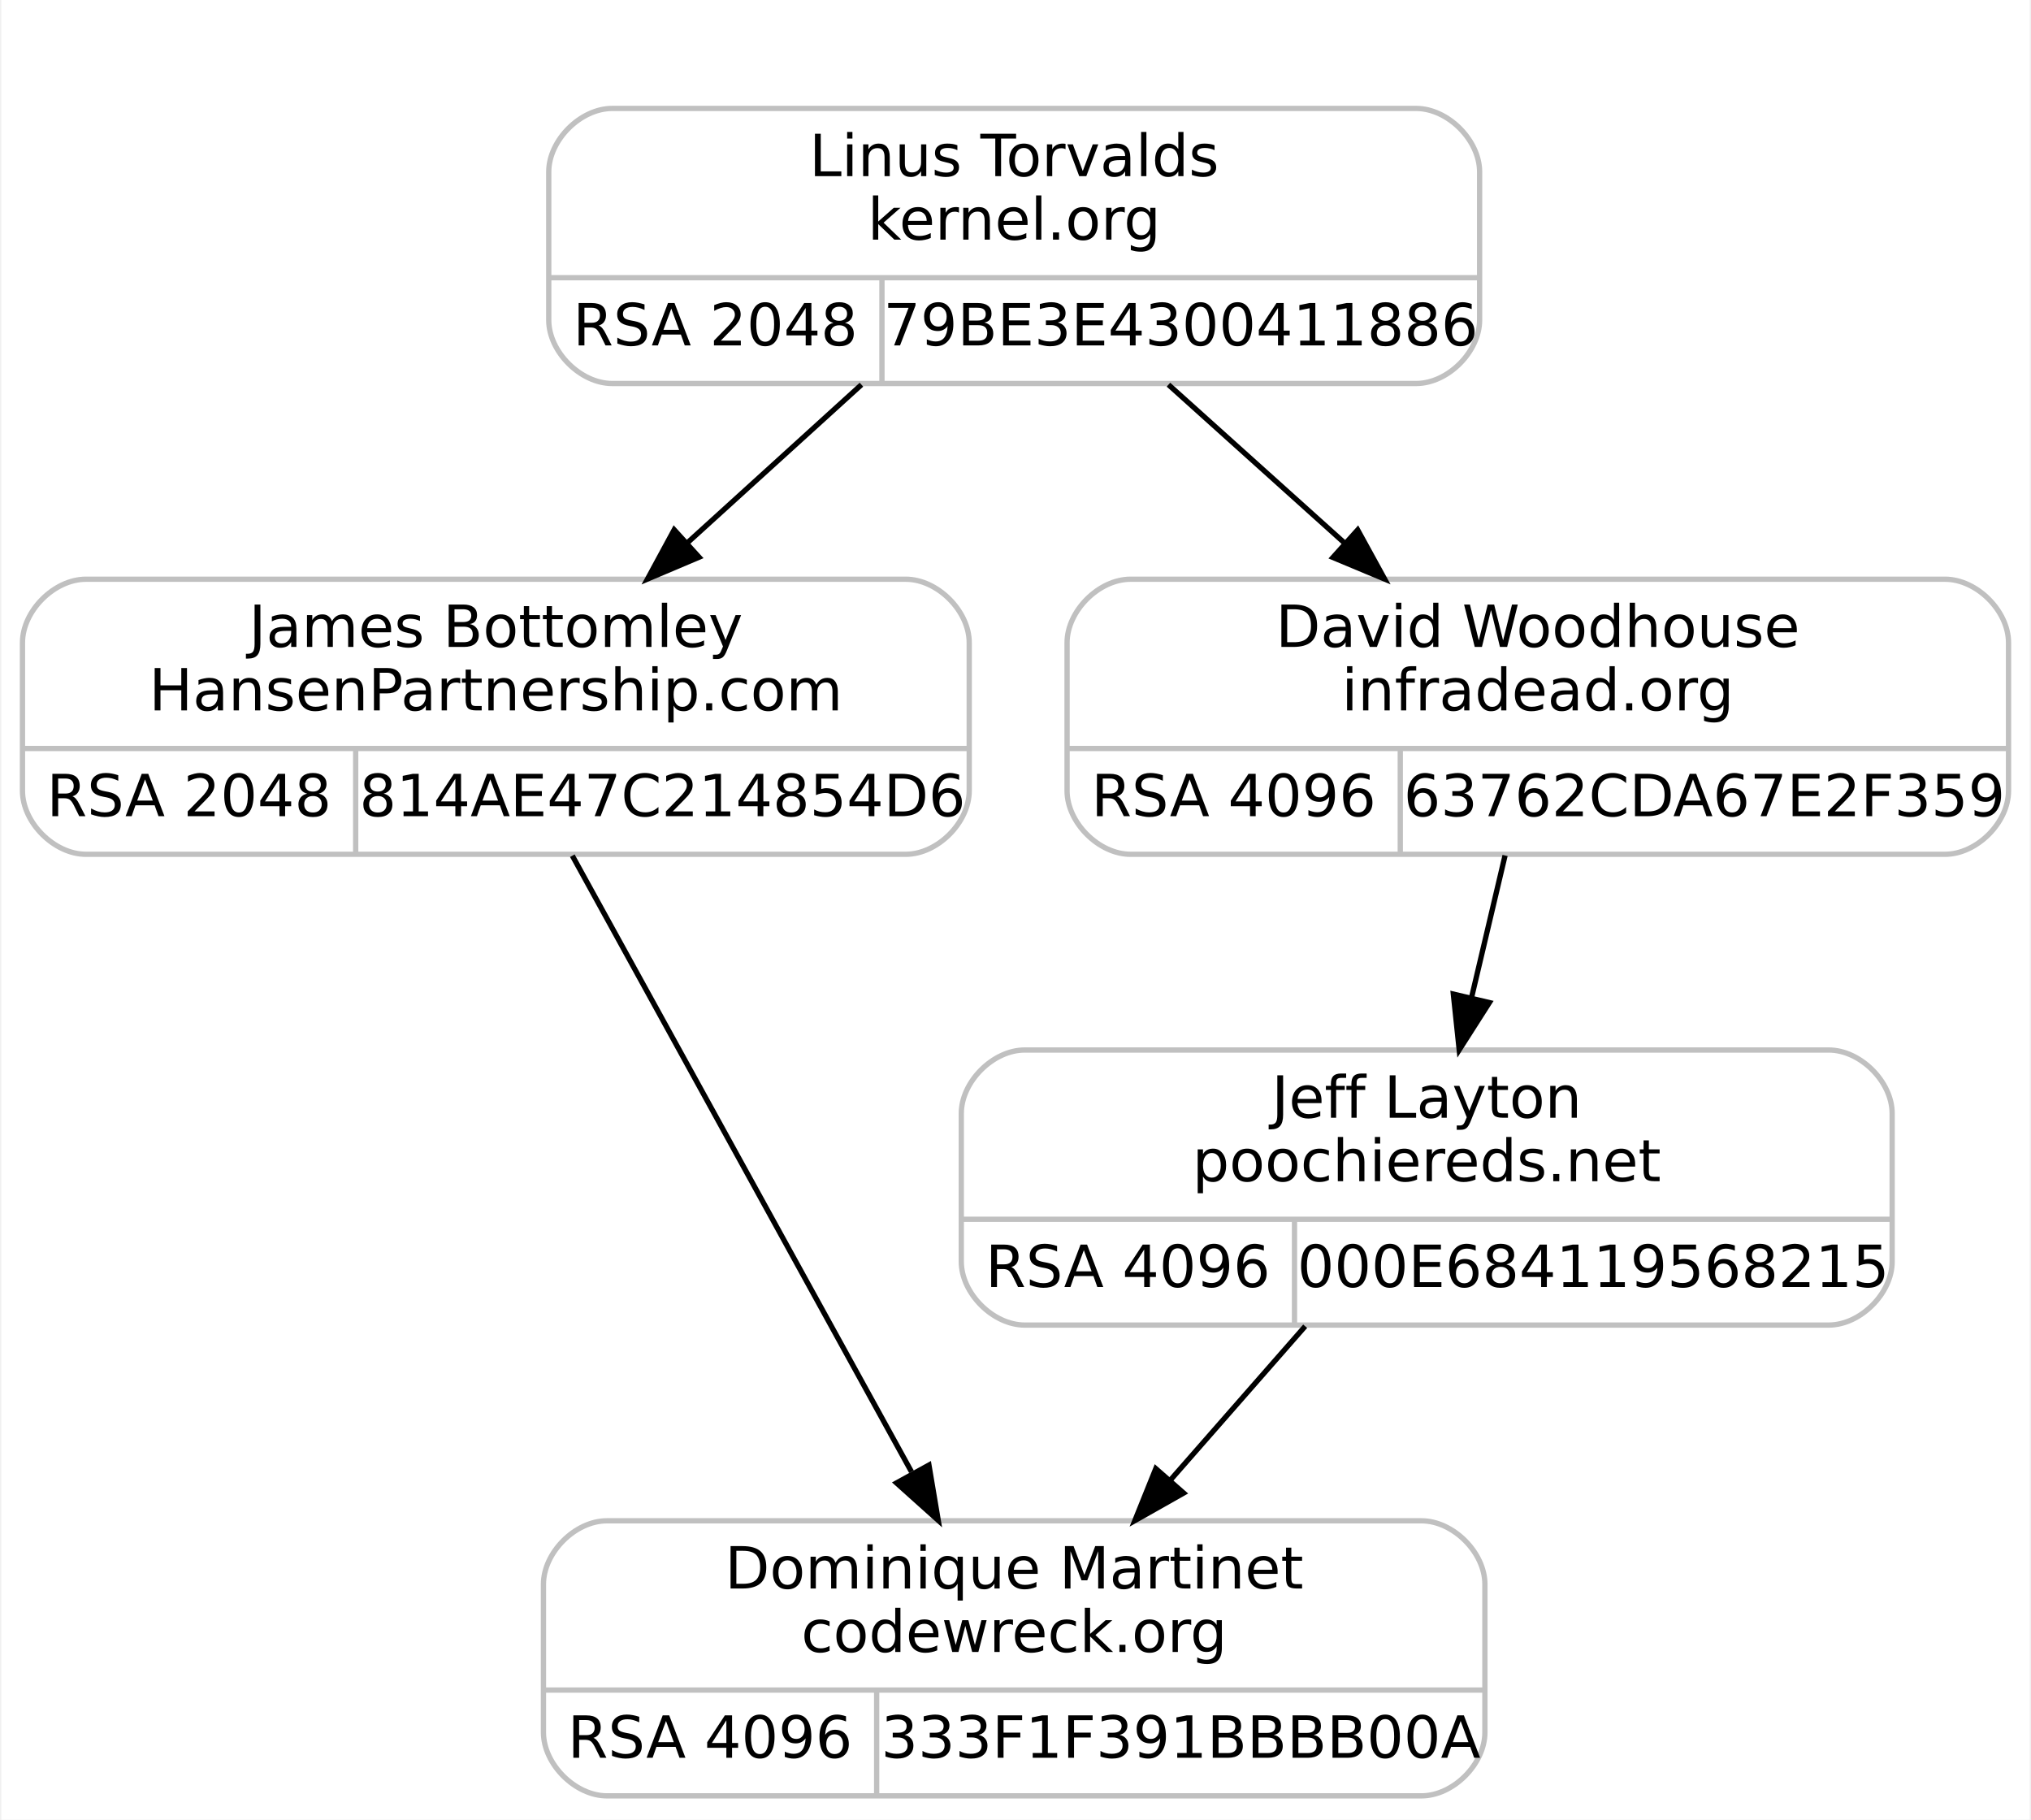
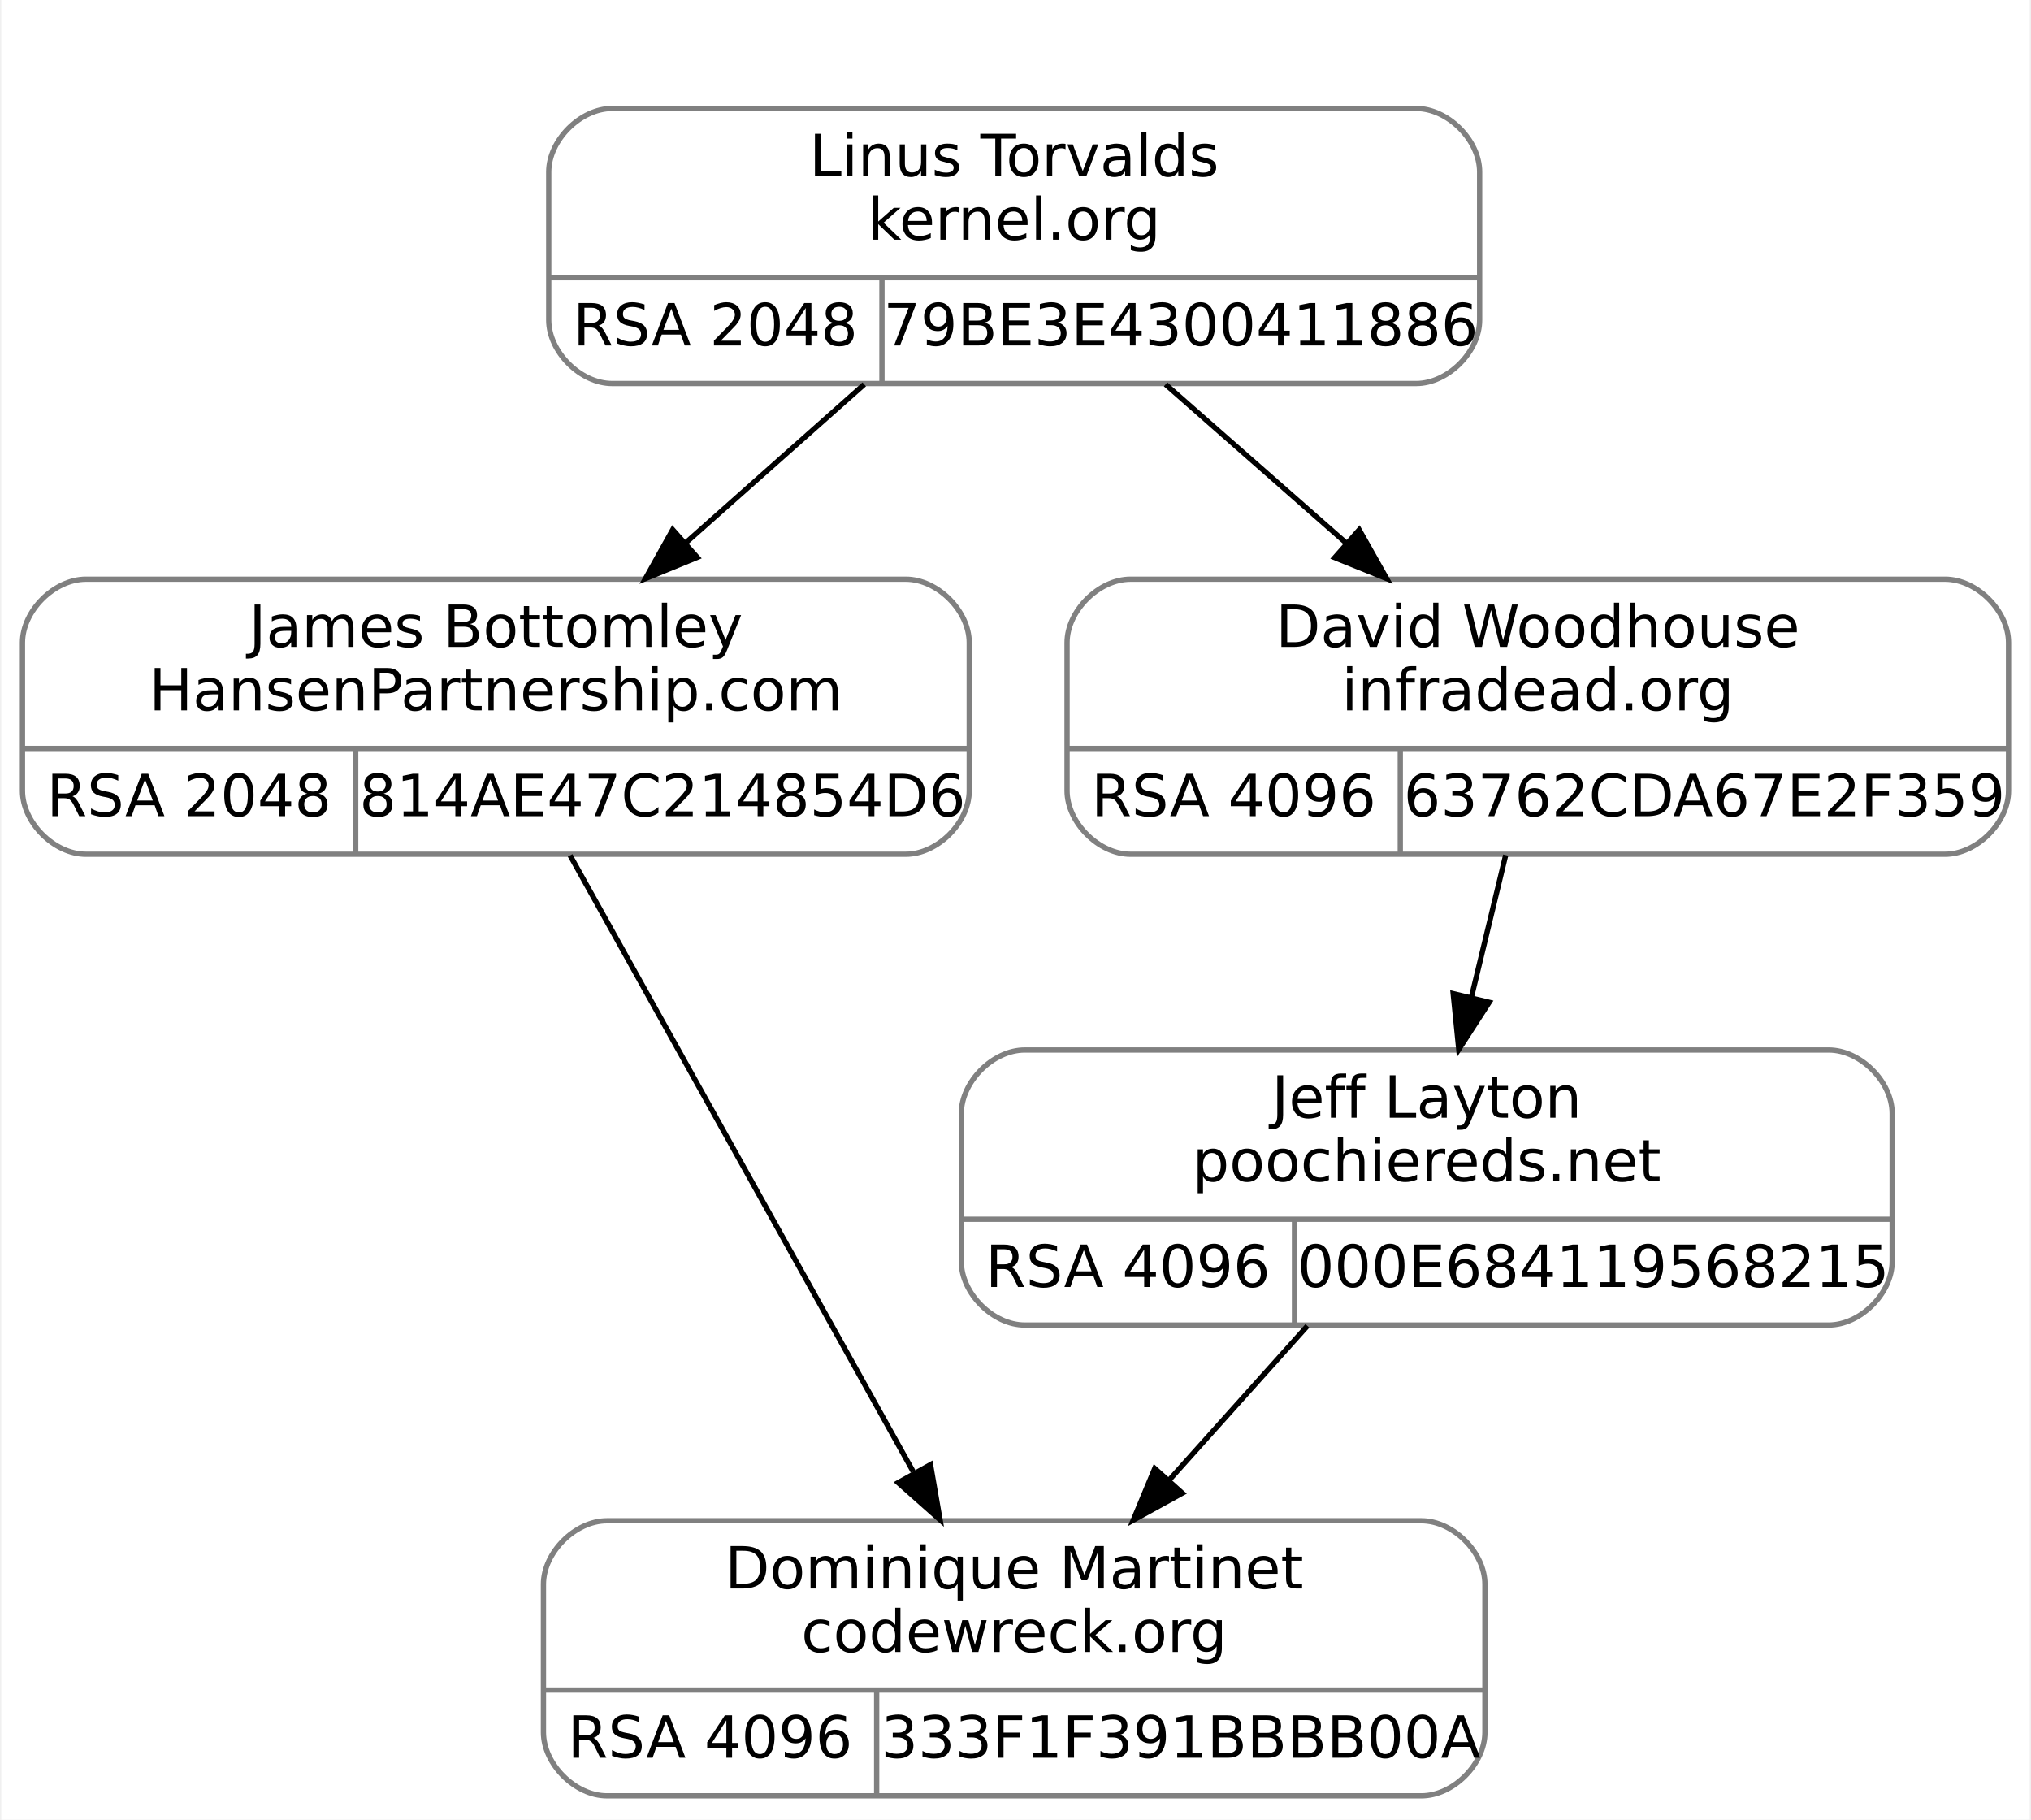
<svg xmlns="http://www.w3.org/2000/svg" width="384pt" height="344pt" viewBox="0.00 0.00 383.50 344.00">
  <g id="graph0" class="graph" transform="scale(1 1) rotate(0) translate(4 340)">
-     <polygon fill="#ffffff" stroke="transparent" points="-4,4 -4,-340 379.5,-340 379.5,4 -4,4" />
+     <polygon fill="white" stroke="transparent" points="-4,4 -4,-340 379.5,-340 379.5,4 -4,4" />
    <g id="clust1" class="cluster">
-       <polygon fill="none" stroke="#ffffff" points="91.5,-259 91.5,-328 283.5,-328 283.5,-259 91.5,-259" />
+       <polygon fill="none" stroke="white" points="91.5,-259 91.5,-328 283.5,-328 283.5,-259 91.5,-259" />
    </g>
    <g id="node1" class="node">
-       <path fill="none" stroke="#c0c0c0" d="M12,-178.5C12,-178.5 167,-178.5 167,-178.5 173,-178.5 179,-184.5 179,-190.5 179,-190.5 179,-218.5 179,-218.5 179,-224.5 173,-230.5 167,-230.5 167,-230.5 12,-230.5 12,-230.5 6,-230.5 0,-224.5 0,-218.5 0,-218.5 0,-190.5 0,-190.5 0,-184.5 6,-178.5 12,-178.5" />
-       <text text-anchor="middle" x="89.5" y="-217.7" font-family="droid sans,dejavu sans,helvetica" font-size="11.00" fill="#000000">James Bottomley</text>
-       <text text-anchor="middle" x="89.5" y="-205.7" font-family="droid sans,dejavu sans,helvetica" font-size="11.00" fill="#000000">HansenPartnership.com</text>
-       <polyline fill="none" stroke="#c0c0c0" points="0,-198.5 179,-198.5 " />
-       <text text-anchor="middle" x="31.5" y="-185.7" font-family="droid sans,dejavu sans,helvetica" font-size="11.00" fill="#000000">RSA 2048</text>
-       <polyline fill="none" stroke="#c0c0c0" points="63,-178.5 63,-198.5 " />
-       <text text-anchor="middle" x="121" y="-185.7" font-family="droid sans,dejavu sans,helvetica" font-size="11.00" fill="#000000">814AE47C214854D6</text>
+       <path fill="none" stroke="gray" d="M12,-178.5C12,-178.5 167,-178.5 167,-178.5 173,-178.5 179,-184.5 179,-190.5 179,-190.5 179,-218.5 179,-218.5 179,-224.5 173,-230.5 167,-230.5 167,-230.5 12,-230.5 12,-230.5 6,-230.5 0,-224.5 0,-218.5 0,-218.5 0,-190.5 0,-190.5 0,-184.5 6,-178.5 12,-178.5" />
+       <text text-anchor="middle" x="89.5" y="-217.7" font-family="droid sans,dejavu sans,helvetica" font-size="11.00">James Bottomley</text>
+       <text text-anchor="middle" x="89.5" y="-205.7" font-family="droid sans,dejavu sans,helvetica" font-size="11.00">HansenPartnership.com</text>
+       <polyline fill="none" stroke="gray" points="0,-198.5 179,-198.5 " />
+       <text text-anchor="middle" x="31.5" y="-185.7" font-family="droid sans,dejavu sans,helvetica" font-size="11.00">RSA 2048</text>
+       <polyline fill="none" stroke="gray" points="63,-178.5 63,-198.5 " />
+       <text text-anchor="middle" x="121" y="-185.7" font-family="droid sans,dejavu sans,helvetica" font-size="11.00">814AE47C214854D6</text>
    </g>
    <g id="node3" class="node">
-       <path fill="none" stroke="#c0c0c0" d="M110.5,-.5C110.5,-.5 264.5,-.5 264.5,-.5 270.5,-.5 276.5,-6.5 276.5,-12.5 276.5,-12.5 276.5,-40.5 276.5,-40.5 276.5,-46.5 270.5,-52.5 264.5,-52.5 264.5,-52.5 110.5,-52.5 110.5,-52.5 104.5,-52.5 98.5,-46.5 98.5,-40.5 98.5,-40.5 98.5,-12.5 98.5,-12.5 98.5,-6.5 104.5,-.5 110.5,-.5" />
-       <text text-anchor="middle" x="187.5" y="-39.7" font-family="droid sans,dejavu sans,helvetica" font-size="11.00" fill="#000000">Dominique Martinet</text>
-       <text text-anchor="middle" x="187.5" y="-27.7" font-family="droid sans,dejavu sans,helvetica" font-size="11.00" fill="#000000">codewreck.org</text>
-       <polyline fill="none" stroke="#c0c0c0" points="98.5,-20.5 276.5,-20.5 " />
-       <text text-anchor="middle" x="130" y="-7.7" font-family="droid sans,dejavu sans,helvetica" font-size="11.00" fill="#000000">RSA 4096</text>
-       <polyline fill="none" stroke="#c0c0c0" points="161.5,-.5 161.5,-20.5 " />
-       <text text-anchor="middle" x="219" y="-7.7" font-family="droid sans,dejavu sans,helvetica" font-size="11.00" fill="#000000">333F1F391BBBB00A</text>
+       <path fill="none" stroke="gray" d="M110.5,-0.5C110.5,-0.5 264.5,-0.5 264.5,-0.5 270.5,-0.5 276.5,-6.5 276.5,-12.5 276.5,-12.5 276.5,-40.5 276.5,-40.5 276.5,-46.5 270.5,-52.5 264.5,-52.5 264.5,-52.5 110.5,-52.5 110.5,-52.5 104.5,-52.5 98.5,-46.5 98.5,-40.5 98.5,-40.5 98.5,-12.5 98.5,-12.5 98.5,-6.5 104.5,-0.5 110.5,-0.5" />
+       <text text-anchor="middle" x="187.5" y="-39.7" font-family="droid sans,dejavu sans,helvetica" font-size="11.00">Dominique Martinet</text>
+       <text text-anchor="middle" x="187.5" y="-27.7" font-family="droid sans,dejavu sans,helvetica" font-size="11.00">codewreck.org</text>
+       <polyline fill="none" stroke="gray" points="98.5,-20.5 276.5,-20.5 " />
+       <text text-anchor="middle" x="130" y="-7.7" font-family="droid sans,dejavu sans,helvetica" font-size="11.00">RSA 4096</text>
+       <polyline fill="none" stroke="gray" points="161.5,-0.5 161.5,-20.5 " />
+       <text text-anchor="middle" x="219" y="-7.7" font-family="droid sans,dejavu sans,helvetica" font-size="11.00">333F1F391BBBB00A</text>
    </g>
    <g id="edge2" class="edge">
-       <path fill="none" stroke="#000000" d="M103.96,-178.236C120.945,-147.385 149.195,-96.074 168.079,-61.774" />
-       <polygon fill="#000000" stroke="#000000" points="171.383,-63.031 173.14,-52.582 165.251,-59.654 171.383,-63.031" />
+       <path fill="none" stroke="black" d="M103.54,-178.28C120.57,-147.7 149.35,-96.01 168.39,-61.82" />
+       <polygon fill="black" stroke="black" points="171.68,-63.11 173.49,-52.67 165.56,-59.7 171.68,-63.11" />
    </g>
    <g id="node2" class="node">
-       <path fill="none" stroke="#c0c0c0" d="M111.5,-267.5C111.5,-267.5 263.5,-267.5 263.5,-267.5 269.5,-267.5 275.5,-273.5 275.5,-279.5 275.5,-279.5 275.5,-307.5 275.5,-307.5 275.5,-313.5 269.5,-319.5 263.5,-319.5 263.5,-319.5 111.5,-319.5 111.5,-319.5 105.5,-319.5 99.5,-313.5 99.5,-307.5 99.5,-307.5 99.5,-279.5 99.5,-279.5 99.5,-273.5 105.5,-267.5 111.5,-267.5" />
-       <text text-anchor="middle" x="187.5" y="-306.7" font-family="droid sans,dejavu sans,helvetica" font-size="11.00" fill="#000000">Linus Torvalds</text>
-       <text text-anchor="middle" x="187.5" y="-294.7" font-family="droid sans,dejavu sans,helvetica" font-size="11.00" fill="#000000">kernel.org</text>
-       <polyline fill="none" stroke="#c0c0c0" points="99.5,-287.5 275.5,-287.5 " />
-       <text text-anchor="middle" x="131" y="-274.7" font-family="droid sans,dejavu sans,helvetica" font-size="11.00" fill="#000000">RSA 2048</text>
-       <polyline fill="none" stroke="#c0c0c0" points="162.5,-267.5 162.5,-287.5 " />
-       <text text-anchor="middle" x="219" y="-274.7" font-family="droid sans,dejavu sans,helvetica" font-size="11.00" fill="#000000">79BE3E4300411886</text>
+       <path fill="none" stroke="gray" d="M111.5,-267.5C111.5,-267.5 263.5,-267.5 263.5,-267.5 269.5,-267.5 275.5,-273.5 275.5,-279.5 275.5,-279.5 275.5,-307.5 275.5,-307.5 275.5,-313.5 269.5,-319.5 263.5,-319.5 263.5,-319.5 111.5,-319.5 111.5,-319.5 105.5,-319.5 99.5,-313.5 99.5,-307.5 99.5,-307.5 99.5,-279.5 99.5,-279.5 99.5,-273.5 105.5,-267.5 111.5,-267.5" />
+       <text text-anchor="middle" x="187.5" y="-306.7" font-family="droid sans,dejavu sans,helvetica" font-size="11.00">Linus Torvalds</text>
+       <text text-anchor="middle" x="187.5" y="-294.7" font-family="droid sans,dejavu sans,helvetica" font-size="11.00">kernel.org</text>
+       <polyline fill="none" stroke="gray" points="99.5,-287.5 275.5,-287.5 " />
+       <text text-anchor="middle" x="131" y="-274.7" font-family="droid sans,dejavu sans,helvetica" font-size="11.00">RSA 2048</text>
+       <polyline fill="none" stroke="gray" points="162.5,-267.5 162.5,-287.5 " />
+       <text text-anchor="middle" x="219" y="-274.7" font-family="droid sans,dejavu sans,helvetica" font-size="11.00">79BE3E4300411886</text>
    </g>
    <g id="edge1" class="edge">
-       <path fill="none" stroke="#000000" d="M158.627,-267.278C148.359,-257.954 136.664,-247.333 125.851,-237.513" />
-       <polygon fill="#000000" stroke="#000000" points="127.923,-234.666 118.167,-230.534 123.217,-239.848 127.923,-234.666" />
+       <path fill="none" stroke="black" d="M159.15,-267.34C148.59,-257.96 136.46,-247.19 125.31,-237.29" />
+       <polygon fill="black" stroke="black" points="127.58,-234.63 117.78,-230.61 122.94,-239.86 127.58,-234.63" />
    </g>
    <g id="node4" class="node">
-       <path fill="none" stroke="#c0c0c0" d="M209.5,-178.5C209.5,-178.5 363.5,-178.5 363.5,-178.5 369.5,-178.5 375.5,-184.5 375.5,-190.5 375.5,-190.5 375.5,-218.5 375.5,-218.5 375.5,-224.5 369.5,-230.5 363.5,-230.5 363.5,-230.5 209.5,-230.5 209.5,-230.5 203.5,-230.5 197.5,-224.5 197.5,-218.5 197.5,-218.5 197.5,-190.5 197.5,-190.5 197.5,-184.5 203.5,-178.5 209.5,-178.5" />
-       <text text-anchor="middle" x="286.5" y="-217.7" font-family="droid sans,dejavu sans,helvetica" font-size="11.00" fill="#000000">David Woodhouse</text>
-       <text text-anchor="middle" x="286.5" y="-205.7" font-family="droid sans,dejavu sans,helvetica" font-size="11.00" fill="#000000">infradead.org</text>
-       <polyline fill="none" stroke="#c0c0c0" points="197.5,-198.5 375.5,-198.5 " />
-       <text text-anchor="middle" x="229" y="-185.7" font-family="droid sans,dejavu sans,helvetica" font-size="11.00" fill="#000000">RSA 4096</text>
-       <polyline fill="none" stroke="#c0c0c0" points="260.5,-178.5 260.5,-198.5 " />
-       <text text-anchor="middle" x="318" y="-185.7" font-family="droid sans,dejavu sans,helvetica" font-size="11.00" fill="#000000">63762CDA67E2F359</text>
+       <path fill="none" stroke="gray" d="M209.5,-178.5C209.5,-178.5 363.5,-178.5 363.5,-178.5 369.5,-178.5 375.5,-184.5 375.5,-190.5 375.5,-190.5 375.5,-218.5 375.5,-218.5 375.5,-224.5 369.5,-230.5 363.5,-230.5 363.5,-230.5 209.5,-230.5 209.5,-230.5 203.5,-230.5 197.5,-224.5 197.5,-218.5 197.5,-218.5 197.5,-190.5 197.5,-190.5 197.5,-184.5 203.5,-178.5 209.5,-178.5" />
+       <text text-anchor="middle" x="286.5" y="-217.7" font-family="droid sans,dejavu sans,helvetica" font-size="11.00">David Woodhouse</text>
+       <text text-anchor="middle" x="286.5" y="-205.7" font-family="droid sans,dejavu sans,helvetica" font-size="11.00">infradead.org</text>
+       <polyline fill="none" stroke="gray" points="197.5,-198.5 375.5,-198.5 " />
+       <text text-anchor="middle" x="229" y="-185.7" font-family="droid sans,dejavu sans,helvetica" font-size="11.00">RSA 4096</text>
+       <polyline fill="none" stroke="gray" points="260.5,-178.5 260.5,-198.5 " />
+       <text text-anchor="middle" x="318" y="-185.7" font-family="droid sans,dejavu sans,helvetica" font-size="11.00">63762CDA67E2F359</text>
    </g>
    <g id="edge3" class="edge">
-       <path fill="none" stroke="#000000" d="M216.668,-267.278C227.141,-257.863 239.084,-247.126 250.096,-237.227" />
-       <polygon fill="#000000" stroke="#000000" points="252.444,-239.822 257.541,-230.534 247.764,-234.617 252.444,-239.822" />
+       <path fill="none" stroke="black" d="M216.13,-267.34C226.81,-257.96 239.06,-247.19 250.32,-237.29" />
+       <polygon fill="black" stroke="black" points="252.73,-239.84 257.93,-230.61 248.11,-234.58 252.73,-239.84" />
    </g>
    <g id="node5" class="node">
-       <path fill="none" stroke="#c0c0c0" d="M189.5,-89.5C189.5,-89.5 341.5,-89.5 341.5,-89.5 347.5,-89.5 353.5,-95.5 353.5,-101.5 353.5,-101.5 353.5,-129.5 353.5,-129.5 353.5,-135.5 347.5,-141.5 341.5,-141.5 341.5,-141.5 189.5,-141.5 189.5,-141.5 183.5,-141.5 177.5,-135.5 177.5,-129.5 177.5,-129.5 177.5,-101.5 177.5,-101.5 177.5,-95.5 183.5,-89.5 189.5,-89.5" />
-       <text text-anchor="middle" x="265.5" y="-128.7" font-family="droid sans,dejavu sans,helvetica" font-size="11.00" fill="#000000">Jeff Layton</text>
-       <text text-anchor="middle" x="265.5" y="-116.7" font-family="droid sans,dejavu sans,helvetica" font-size="11.00" fill="#000000">poochiereds.net</text>
-       <polyline fill="none" stroke="#c0c0c0" points="177.5,-109.5 353.5,-109.5 " />
-       <text text-anchor="middle" x="209" y="-96.7" font-family="droid sans,dejavu sans,helvetica" font-size="11.00" fill="#000000">RSA 4096</text>
-       <polyline fill="none" stroke="#c0c0c0" points="240.5,-89.5 240.5,-109.5 " />
-       <text text-anchor="middle" x="297" y="-96.7" font-family="droid sans,dejavu sans,helvetica" font-size="11.00" fill="#000000">000E684119568215</text>
+       <path fill="none" stroke="gray" d="M189.5,-89.5C189.5,-89.5 341.5,-89.5 341.5,-89.5 347.5,-89.5 353.5,-95.5 353.5,-101.5 353.5,-101.5 353.5,-129.5 353.5,-129.5 353.5,-135.5 347.5,-141.5 341.5,-141.5 341.5,-141.5 189.5,-141.5 189.5,-141.5 183.5,-141.5 177.5,-135.5 177.5,-129.5 177.5,-129.5 177.5,-101.5 177.5,-101.5 177.5,-95.5 183.5,-89.5 189.5,-89.5" />
+       <text text-anchor="middle" x="265.5" y="-128.7" font-family="droid sans,dejavu sans,helvetica" font-size="11.00">Jeff Layton</text>
+       <text text-anchor="middle" x="265.5" y="-116.7" font-family="droid sans,dejavu sans,helvetica" font-size="11.00">poochiereds.net</text>
+       <polyline fill="none" stroke="gray" points="177.5,-109.5 353.5,-109.5 " />
+       <text text-anchor="middle" x="209" y="-96.7" font-family="droid sans,dejavu sans,helvetica" font-size="11.00">RSA 4096</text>
+       <polyline fill="none" stroke="gray" points="240.5,-89.5 240.5,-109.5 " />
+       <text text-anchor="middle" x="297" y="-96.7" font-family="droid sans,dejavu sans,helvetica" font-size="11.00">000E684119568215</text>
    </g>
    <g id="edge4" class="edge">
-       <path fill="none" stroke="#000000" d="M280.313,-178.278C278.326,-169.859 276.09,-160.383 273.969,-151.394" />
-       <polygon fill="#000000" stroke="#000000" points="277.346,-150.463 271.643,-141.534 270.533,-152.071 277.346,-150.463" />
+       <path fill="none" stroke="black" d="M280.43,-178.34C278.4,-169.95 276.11,-160.45 273.94,-151.46" />
+       <polygon fill="black" stroke="black" points="277.31,-150.51 271.56,-141.61 270.5,-152.15 277.31,-150.51" />
    </g>
    <g id="edge5" class="edge">
-       <path fill="none" stroke="#000000" d="M242.519,-89.278C234.506,-80.135 225.4,-69.745 216.935,-60.086" />
-       <polygon fill="#000000" stroke="#000000" points="219.54,-57.748 210.316,-52.534 214.275,-62.362 219.54,-57.748" />
+       <path fill="none" stroke="black" d="M242.94,-89.34C234.77,-80.23 225.43,-69.81 216.77,-60.15" />
+       <polygon fill="black" stroke="black" points="219.29,-57.72 210.01,-52.61 214.08,-62.39 219.29,-57.72" />
    </g>
  </g>
</svg>
